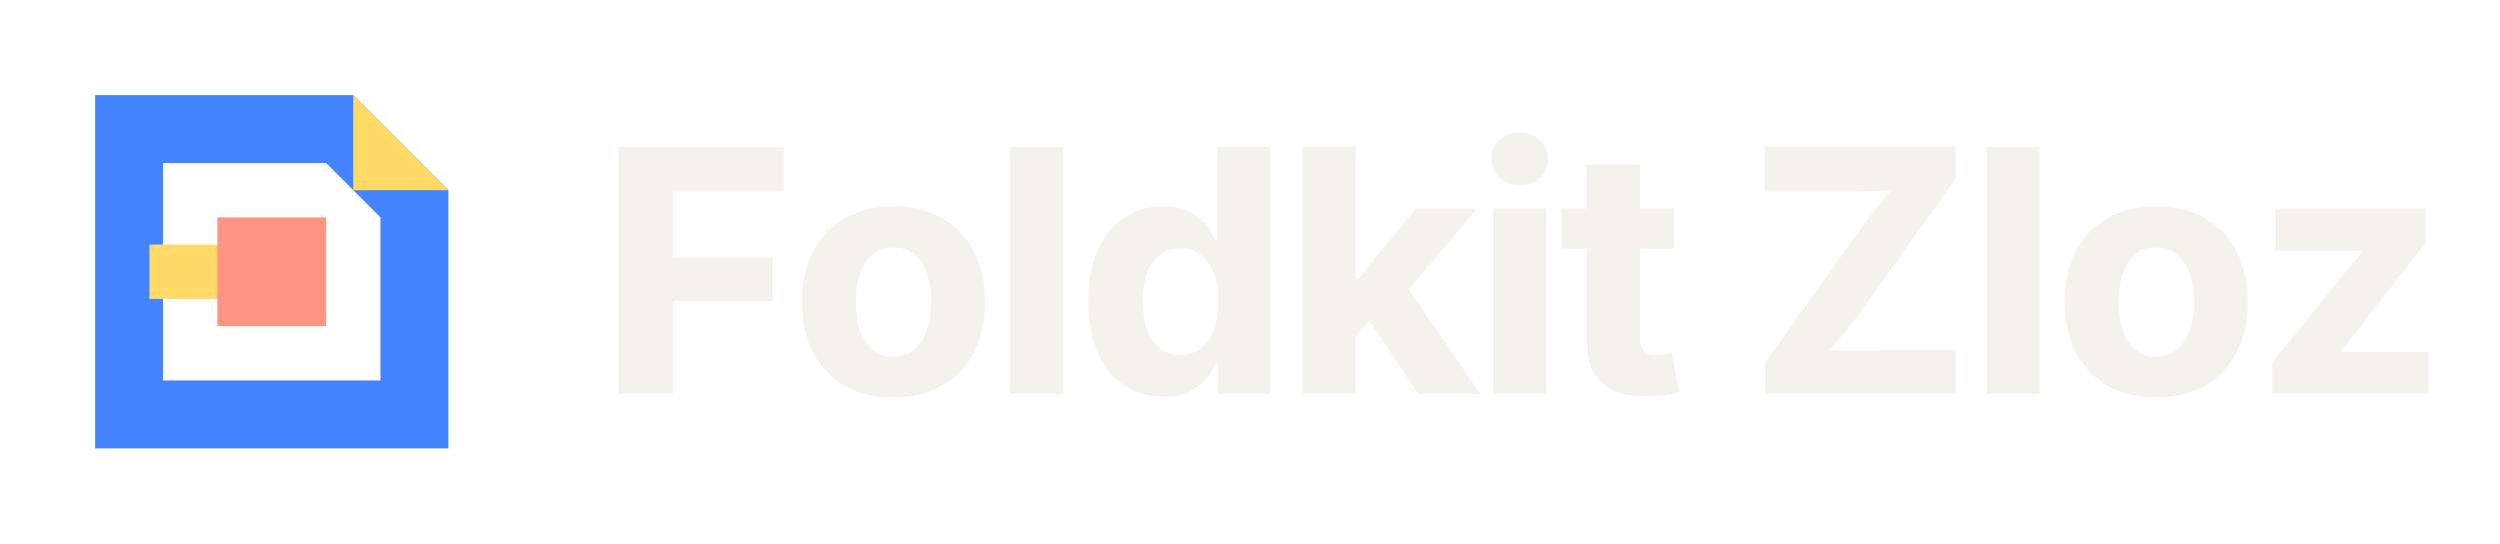
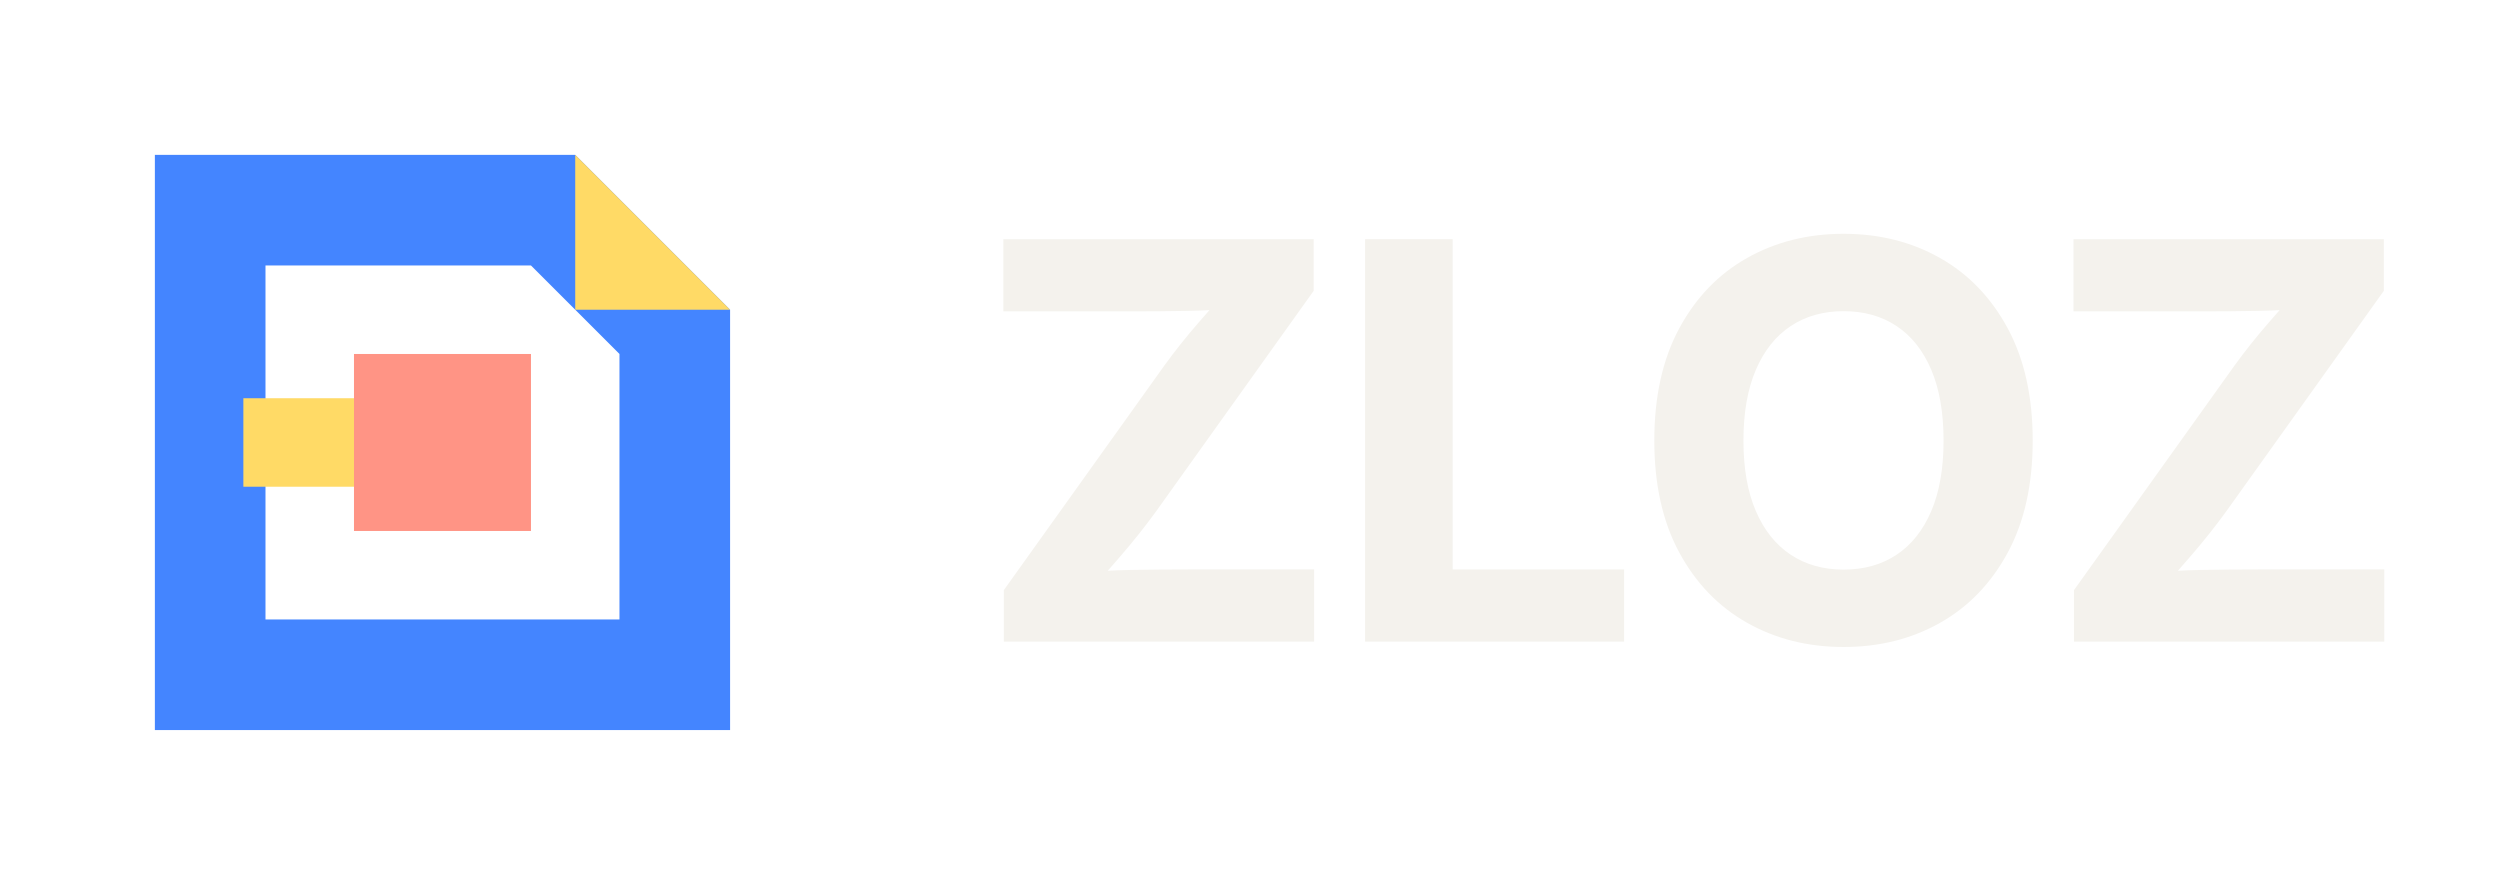
- <svg xmlns="http://www.w3.org/2000/svg" viewBox="0 0 184 40" width="184" height="40" role="img" aria-label="Foldkit Zloz">
+ <svg xmlns="http://www.w3.org/2000/svg" viewBox="0 0 113 40" width="113" height="40" role="img" aria-label="ZLOZ">
  <g transform="translate(4 4)">
    <path d="M3 3h19l7 7v19H3Zm5 5v16h16V12l-4-4Z" fill="#4485ff" fill-rule="evenodd" />
    <path d="M22 3v7h7Z" fill="#ffda66" />
    <path d="M7 14h8v4H7Z" fill="#ffda66" />
    <path d="M12 12h8v8h-8Z" fill="#ff9485" />
  </g>
  <g fill="#f4f2ed">
-     <path transform="translate(44.000 29) scale(0.01220703 -0.01220703)" d="M127.249 0V1490H1120.563V1222.777H451.639V822.048H1055.075V559.849H451.639V0Z" />
-     <path transform="translate(58.061 29) scale(0.01220703 -0.01220703)" d="M630.584 -21.488Q459.744 -21.488 335.51 50.826Q211.276 123.14 144.45 252.826Q77.624 382.512 77.624 554.512Q77.624 727.628 144.45 857.5Q211.276 987.372 335.51 1059.686Q459.744 1132 630.584 1132Q801.795 1132 925.587 1059.686Q1049.379 987.372 1116.205 857.5Q1183.031 727.628 1183.031 554.512Q1183.031 382.512 1116.205 252.826Q1049.379 123.14 925.587 50.826Q801.795 -21.488 630.584 -21.488ZM630.584 226.803Q705.276 226.803 755.983 269.103Q806.689 311.403 832.269 385.807Q857.849 460.212 857.849 555.768Q857.849 652.324 832.269 726.158Q806.689 799.993 755.983 841.851Q705.276 883.709 630.584 883.709Q555.635 883.709 504.987 841.851Q454.339 799.993 428.758 726.344Q403.178 652.696 403.178 555.768Q403.178 460.212 428.758 385.807Q454.339 311.403 504.987 269.103Q555.635 226.803 630.584 226.803Z" />
-     <path transform="translate(72.854 29) scale(0.01220703 -0.01220703)" d="M442.246 1490V0H122.833V1490Z" />
-     <path transform="translate(79.151 29) scale(0.01220703 -0.01220703)" d="M529.901 -17.72Q403.461 -17.72 300.542 47.942Q197.624 113.604 137.624 241.72Q77.624 369.836 77.624 557.256Q77.624 750.584 139.694 878.2Q201.764 1005.816 304.368 1068.908Q406.972 1132 527.761 1132Q620.433 1132 683.491 1100.71Q746.549 1069.42 786.073 1022.35Q825.597 975.28 845.481 928.324H854.457V1490H1173.871V0H859.201V179.908H845.481Q824.341 132.58 784.131 87.336Q743.921 42.092 681.619 12.186Q619.317 -17.72 529.901 -17.72ZM632.888 235.595Q705.372 235.595 756.532 275.907Q807.693 316.219 834.587 388.611Q861.481 461.004 861.481 558Q861.481 656.252 834.773 728.029Q808.065 799.805 756.904 839.245Q705.744 878.685 632.888 878.685Q558.915 878.685 508.197 838.129Q457.479 797.573 431.584 725.425Q405.69 653.276 405.69 558Q405.69 462.98 431.77 390.087Q457.851 317.195 508.755 276.395Q559.659 235.595 632.888 235.595Z" />
-     <path transform="translate(94.383 29) scale(0.01220703 -0.01220703)" d="M411.779 315.337V698.475H459.223L806.6 1118H1173.41L695.974 552.461H616.943ZM122.833 0V1490H442.246V0ZM819.157 0 499.171 481.061 711.322 707.911 1192.711 0Z" />
-     <path transform="translate(108.407 29) scale(0.01220703 -0.01220703)" d="M122.833 0V1118H442.246V0ZM282.284 1257.669Q211.816 1257.669 161.628 1304.634Q111.44 1351.599 111.44 1417.351Q111.44 1484.444 161.628 1530.876Q211.816 1577.307 282.284 1577.307Q352.944 1577.307 403.221 1530.943Q453.499 1484.578 453.499 1417.383Q453.499 1351.532 403.221 1304.6Q352.944 1257.669 282.284 1257.669Z" />
-     <path transform="translate(114.704 29) scale(0.01220703 -0.01220703)" d="M697.223 1118V877.337H20V1118ZM171.672 1384H491.086V333.331Q491.086 283.451 513.736 259.627Q536.386 235.803 587.919 235.803Q605.547 235.803 637.071 240.117Q668.595 244.431 683.687 248.431L727.595 11.652Q673.847 -4 622.333 -9.942Q570.819 -15.884 523.888 -15.884Q351.884 -15.884 261.778 66.582Q171.672 149.048 171.672 304.888Z" />
-     <path transform="translate(128.555 29) scale(0.01220703 -0.01220703)" d="M112.416 0V190.519L706.825 1022.01Q764.385 1101.569 833.911 1181.629Q903.437 1261.689 974.532 1340.877L998.044 1236.173Q896.624 1226.405 794.833 1224.591Q693.041 1222.777 591.621 1222.777H110.696V1490H1259.734V1298.737L676.581 482.618Q616.022 399.059 543.682 315.499Q471.342 231.939 397.618 149.123L374.107 253.827Q481.178 263.595 587.75 265.409Q694.322 267.223 800.766 267.223H1261.455V0Z" />
-     <path transform="translate(144.704 29) scale(0.01220703 -0.01220703)" d="M442.246 1490V0H122.833V1490Z" />
-     <path transform="translate(151.000 29) scale(0.01220703 -0.01220703)" d="M630.584 -21.488Q459.744 -21.488 335.51 50.826Q211.276 123.14 144.45 252.826Q77.624 382.512 77.624 554.512Q77.624 727.628 144.45 857.5Q211.276 987.372 335.51 1059.686Q459.744 1132 630.584 1132Q801.795 1132 925.587 1059.686Q1049.379 987.372 1116.205 857.5Q1183.031 727.628 1183.031 554.512Q1183.031 382.512 1116.205 252.826Q1049.379 123.14 925.587 50.826Q801.795 -21.488 630.584 -21.488ZM630.584 226.803Q705.276 226.803 755.983 269.103Q806.689 311.403 832.269 385.807Q857.849 460.212 857.849 555.768Q857.849 652.324 832.269 726.158Q806.689 799.993 755.983 841.851Q705.276 883.709 630.584 883.709Q555.635 883.709 504.987 841.851Q454.339 799.993 428.758 726.344Q403.178 652.696 403.178 555.768Q403.178 460.212 428.758 385.807Q454.339 311.403 504.987 269.103Q555.635 226.803 630.584 226.803Z" />
-     <path transform="translate(165.794 29) scale(0.01220703 -0.01220703)" d="M118.464 0V189.263L658.173 855.849V863.709H135.952V1118H1042.147V910.317L536.766 262.151V254.291H1060.891V0Z" />
+     <path transform="translate(44.000 29) scale(0.01220703 -0.01220703)" d="M112.416 0V190.519L706.825 1022.01Q764.385 1101.569 833.911 1181.629Q903.437 1261.689 974.532 1340.877L998.044 1236.173Q896.624 1226.405 794.833 1224.591Q693.041 1222.777 591.621 1222.777H110.696V1490H1259.734V1298.737L676.581 482.618Q616.022 399.059 543.682 315.499Q471.342 231.939 397.618 149.123L374.107 253.827Q481.178 263.595 587.75 265.409Q694.322 267.223 800.766 267.223H1261.455V0Z" />
+     <path transform="translate(60.148 29) scale(0.01220703 -0.01220703)" d="M127.249 0V1490H451.639V267.223H1086.376V0Z" />
+     <path transform="translate(73.684 29) scale(0.01220703 -0.01220703)" d="M790.28 -20Q591.744 -20 432.824 69.674Q273.904 159.348 181.624 330.22Q89.344 501.092 89.344 744Q89.344 988.536 181.624 1159.722Q273.904 1330.908 432.824 1420.454Q591.744 1510 790.28 1510Q988.816 1510 1147.236 1420.454Q1305.656 1330.908 1398.063 1159.722Q1490.471 988.536 1490.471 744Q1490.471 500.464 1398.063 329.592Q1305.656 158.72 1147.236 69.36Q988.816 -20 790.28 -20ZM790.28 266.526Q903.184 266.526 986.193 321.467Q1069.201 376.407 1114.803 483.101Q1160.405 589.795 1160.405 744Q1160.405 899.577 1114.803 1006.585Q1069.201 1113.593 986.193 1168.533Q903.184 1223.474 790.28 1223.474Q677.632 1223.474 594.437 1168.347Q511.243 1113.221 465.327 1006.213Q419.41 899.205 419.41 744Q419.41 589.795 465.327 483.287Q511.243 376.779 594.437 321.653Q677.632 266.526 790.28 266.526Z" />
+     <path transform="translate(92.371 29) scale(0.01220703 -0.01220703)" d="M112.416 0V190.519L706.825 1022.01Q764.385 1101.569 833.911 1181.629Q903.437 1261.689 974.532 1340.877L998.044 1236.173Q896.624 1226.405 794.833 1224.591Q693.041 1222.777 591.621 1222.777H110.696V1490H1259.734V1298.737L676.581 482.618Q616.022 399.059 543.682 315.499Q471.342 231.939 397.618 149.123L374.107 253.827Q481.178 263.595 587.75 265.409Q694.322 267.223 800.766 267.223H1261.455V0Z" />
  </g>
</svg>
